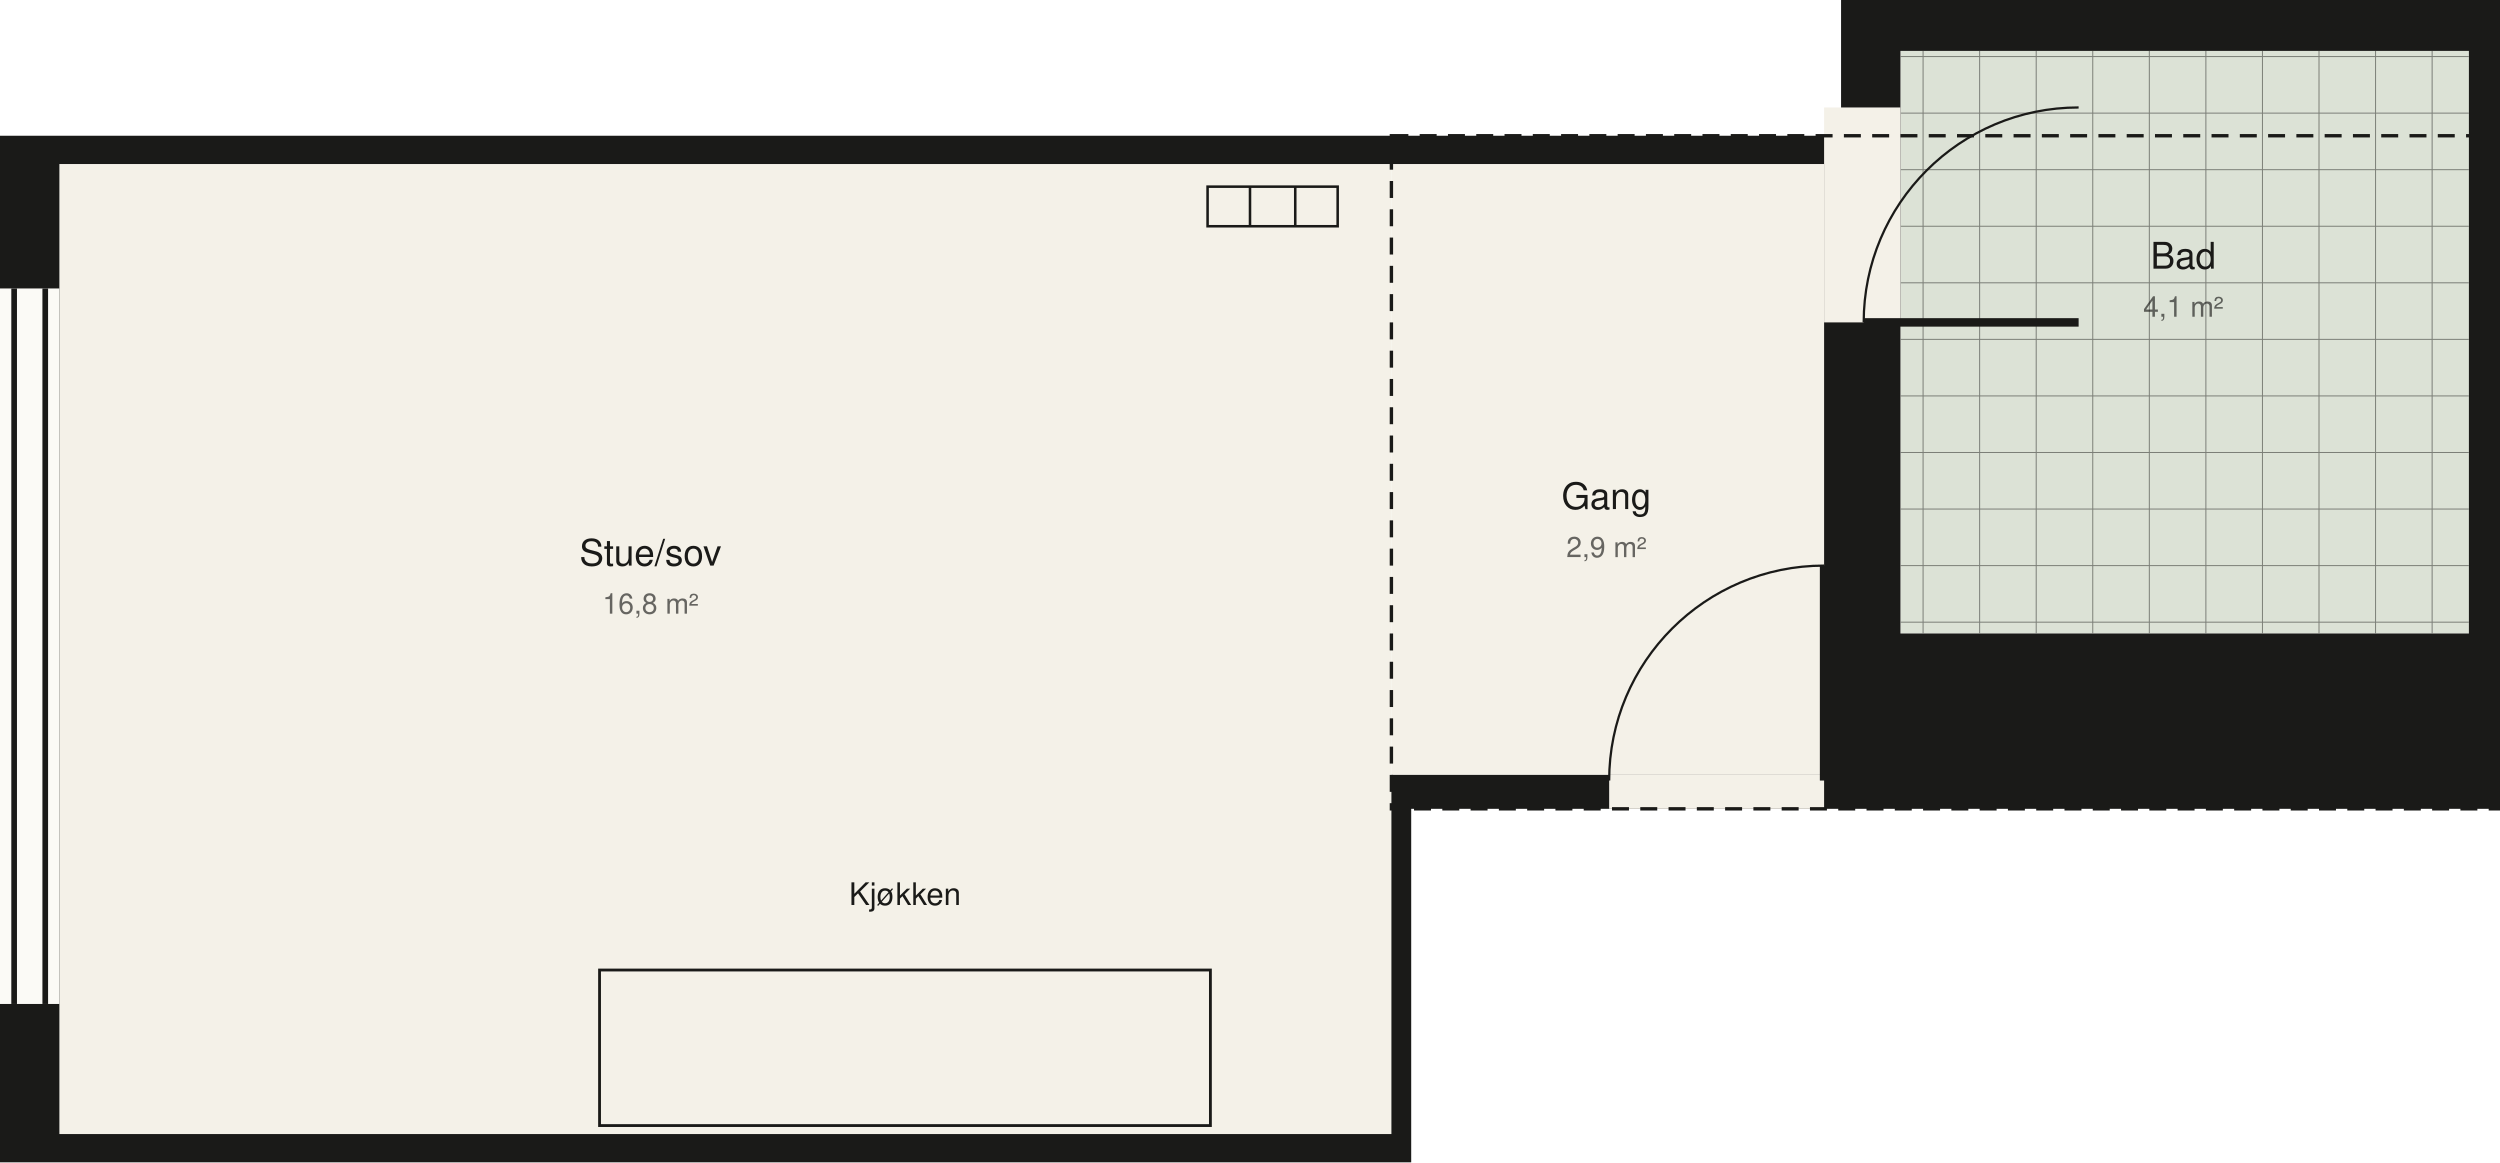
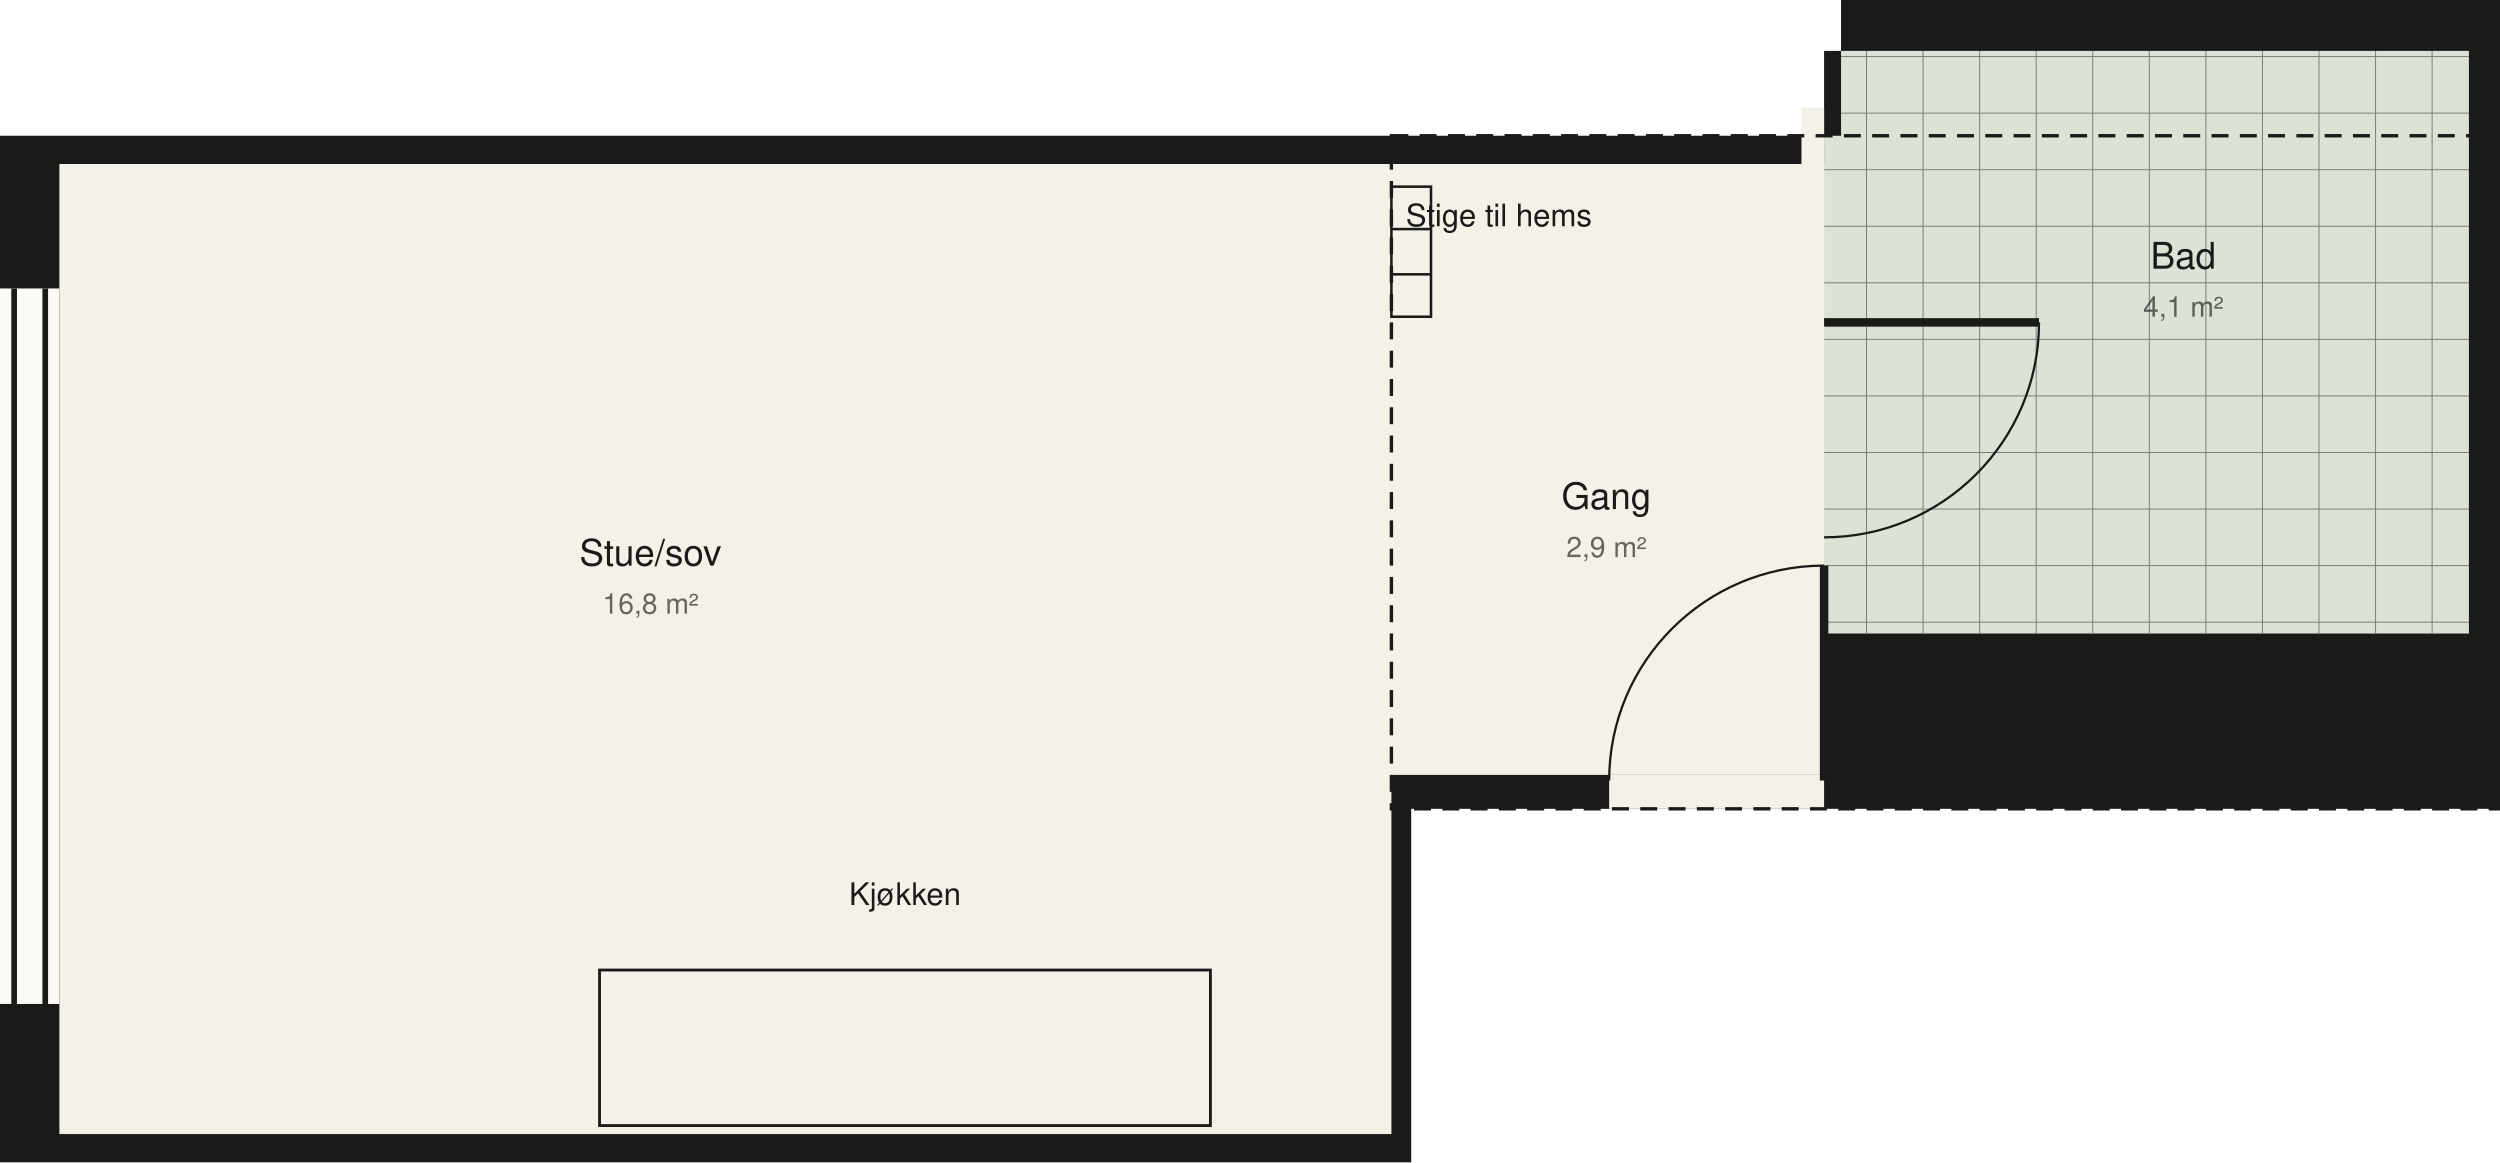
<svg xmlns="http://www.w3.org/2000/svg" viewBox="0 0 884 411">
  <polygon points="21,58 492,58 492,401 21,401" fill="#F4F1E8" />
  <polygon points="492,58 645,58 645,274 492,274" fill="#F4F1E8" />
-   <polygon points="672,18 873,18 873,224 672,224" fill="#DCE2D6" />
+   <polygon points="645,18 873,18 873,224 645,224" fill="#DCE2D6" />
  <clipPath id="bad2">
-     <polygon points="672,18 873,18 873,224 672,224" />
+     <polygon points="645,18 873,18 873,224 645,224" />
  </clipPath>
  <g clip-path="url(#bad2)" stroke="#1A1A18" stroke-width="0.35" opacity="0.5">
+     <line x1="660" y1="18" x2="660" y2="224" />
    <line x1="680" y1="18" x2="680" y2="224" />
    <line x1="700" y1="18" x2="700" y2="224" />
    <line x1="720" y1="18" x2="720" y2="224" />
    <line x1="740" y1="18" x2="740" y2="224" />
    <line x1="760" y1="18" x2="760" y2="224" />
    <line x1="780" y1="18" x2="780" y2="224" />
    <line x1="800" y1="18" x2="800" y2="224" />
    <line x1="820" y1="18" x2="820" y2="224" />
    <line x1="840" y1="18" x2="840" y2="224" />
    <line x1="860" y1="18" x2="860" y2="224" />
-     <line x1="672" y1="20" x2="873" y2="20" />
-     <line x1="672" y1="40" x2="873" y2="40" />
-     <line x1="672" y1="60" x2="873" y2="60" />
-     <line x1="672" y1="80" x2="873" y2="80" />
-     <line x1="672" y1="100" x2="873" y2="100" />
-     <line x1="672" y1="120" x2="873" y2="120" />
-     <line x1="672" y1="140" x2="873" y2="140" />
-     <line x1="672" y1="160" x2="873" y2="160" />
-     <line x1="672" y1="180" x2="873" y2="180" />
-     <line x1="672" y1="200" x2="873" y2="200" />
-     <line x1="672" y1="220" x2="873" y2="220" />
+     <line x1="645" y1="20" x2="873" y2="20" />
+     <line x1="645" y1="40" x2="873" y2="40" />
+     <line x1="645" y1="60" x2="873" y2="60" />
+     <line x1="645" y1="80" x2="873" y2="80" />
+     <line x1="645" y1="100" x2="873" y2="100" />
+     <line x1="645" y1="120" x2="873" y2="120" />
+     <line x1="645" y1="140" x2="873" y2="140" />
+     <line x1="645" y1="160" x2="873" y2="160" />
+     <line x1="645" y1="180" x2="873" y2="180" />
+     <line x1="645" y1="200" x2="873" y2="200" />
+     <line x1="645" y1="220" x2="873" y2="220" />
  </g>
-   <path d="M 0 48 L 651 48 L 651 0 L 884 0 L 884 286 L 499 286 L 499 411 L 0 411 Z M 21 58 L 492 58 L 492 401 L 21 401 Z M 492 58 L 645 58 L 645 274 L 492 274 Z M 672 18 L 873 18 L 873 224 L 672 224 Z" fill="#1A1A18" fill-rule="evenodd" />
+   <path d="M 0 48 L 651 48 L 651 0 L 884 0 L 884 286 L 499 286 L 499 411 L 0 411 Z M 21 58 L 492 58 L 492 401 L 21 401 Z M 492 58 L 645 58 L 645 274 L 492 274 Z M 645 18 L 873 18 L 873 224 L 645 224 Z" fill="#1A1A18" fill-rule="evenodd" />
  <rect x="569" y="274" width="76" height="12" fill="#F4F1E8" />
  <line x1="645" y1="276" x2="645" y2="200" stroke="#1A1A18" stroke-width="3" />
  <path d="M 645 200 A 76 76 0 0 0 569 276" fill="none" stroke="#1A1A18" stroke-width="0.8" />
-   <rect x="645" y="38" width="27" height="76" fill="#F4F1E8" />
-   <line x1="735" y1="114" x2="659" y2="114" stroke="#1A1A18" stroke-width="3" />
-   <path d="M 659 114 A 76 76 0 0 1 735 38" fill="none" stroke="#1A1A18" stroke-width="0.8" />
+   <rect x="637" y="38" width="8" height="76" fill="#F4F1E8" />
+   <line x1="645" y1="114" x2="721" y2="114" stroke="#1A1A18" stroke-width="3" />
+   <path d="M 721 114 A 76 76 0 0 1 645 190" fill="none" stroke="#1A1A18" stroke-width="0.8" />
  <rect x="0" y="102" width="21" height="253" fill="#FBFAF6" />
  <line x1="5" y1="102" x2="5" y2="355" stroke="#1A1A18" stroke-width="2" />
  <line x1="16" y1="102" x2="16" y2="355" stroke="#1A1A18" stroke-width="2" />
  <use href="#wc" transform="translate(695 24)" />
  <use href="#servant" transform="translate(697 178)" />
  <use href="#dusj" transform="translate(777 130)" />
  <use href="#skap" transform="translate(547 140)" />
  <use href="#komfyr" transform="translate(212 338)" />
  <use href="#kvask" transform="translate(368 338)" />
  <use href="#sofa" transform="translate(165 60)" />
  <use href="#rundbord90" transform="translate(55 155)" />
  <rect x="212" y="343" width="216" height="55" fill="none" stroke="#1A1A18" stroke-width="1" />
-   <rect x="427" y="66" width="46" height="14" fill="none" stroke="#1A1A18" stroke-width="0.9" />
-   <line x1="442" y1="66" x2="442" y2="80" stroke="#1A1A18" stroke-width="0.9" />
-   <line x1="458" y1="66" x2="458" y2="80" stroke="#1A1A18" stroke-width="0.9" />
+   <rect x="492" y="66" width="14" height="46" fill="none" stroke="#1A1A18" stroke-width="0.9" />
+   <line x1="492" y1="81" x2="506" y2="81" stroke="#1A1A18" stroke-width="0.9" />
+   <line x1="492" y1="97" x2="506" y2="97" stroke="#1A1A18" stroke-width="0.9" />
+   <text x="530" y="80" font-family="Helvetica" font-size="11" fill="#1A1A18" text-anchor="middle">Stige til hems</text>
  <polygon points="492,48 885,48 885,286 492,286" fill="none" stroke="#1A1A18" stroke-width="1.2" stroke-dasharray="6 4" />
  <text x="320" y="320" font-family="Helvetica" font-size="11" fill="#1A1A18" text-anchor="middle">Kjøkken</text>
  <g font-family="Helvetica" fill="#1A1A18" text-anchor="middle">
    <text x="230" y="200" font-size="13">Stue/sov</text>
    <text x="230" y="217" font-size="10" opacity="0.65">16,8 m²</text>
  </g>
  <g font-family="Helvetica" fill="#1A1A18" text-anchor="middle">
    <text x="568" y="180" font-size="13">Gang</text>
    <text x="568" y="197" font-size="10" opacity="0.65">2,9 m²</text>
  </g>
  <g font-family="Helvetica" fill="#1A1A18" text-anchor="middle">
    <text x="772" y="95" font-size="13">Bad</text>
    <text x="772" y="112" font-size="10" opacity="0.65">4,1 m²</text>
  </g>
</svg>
